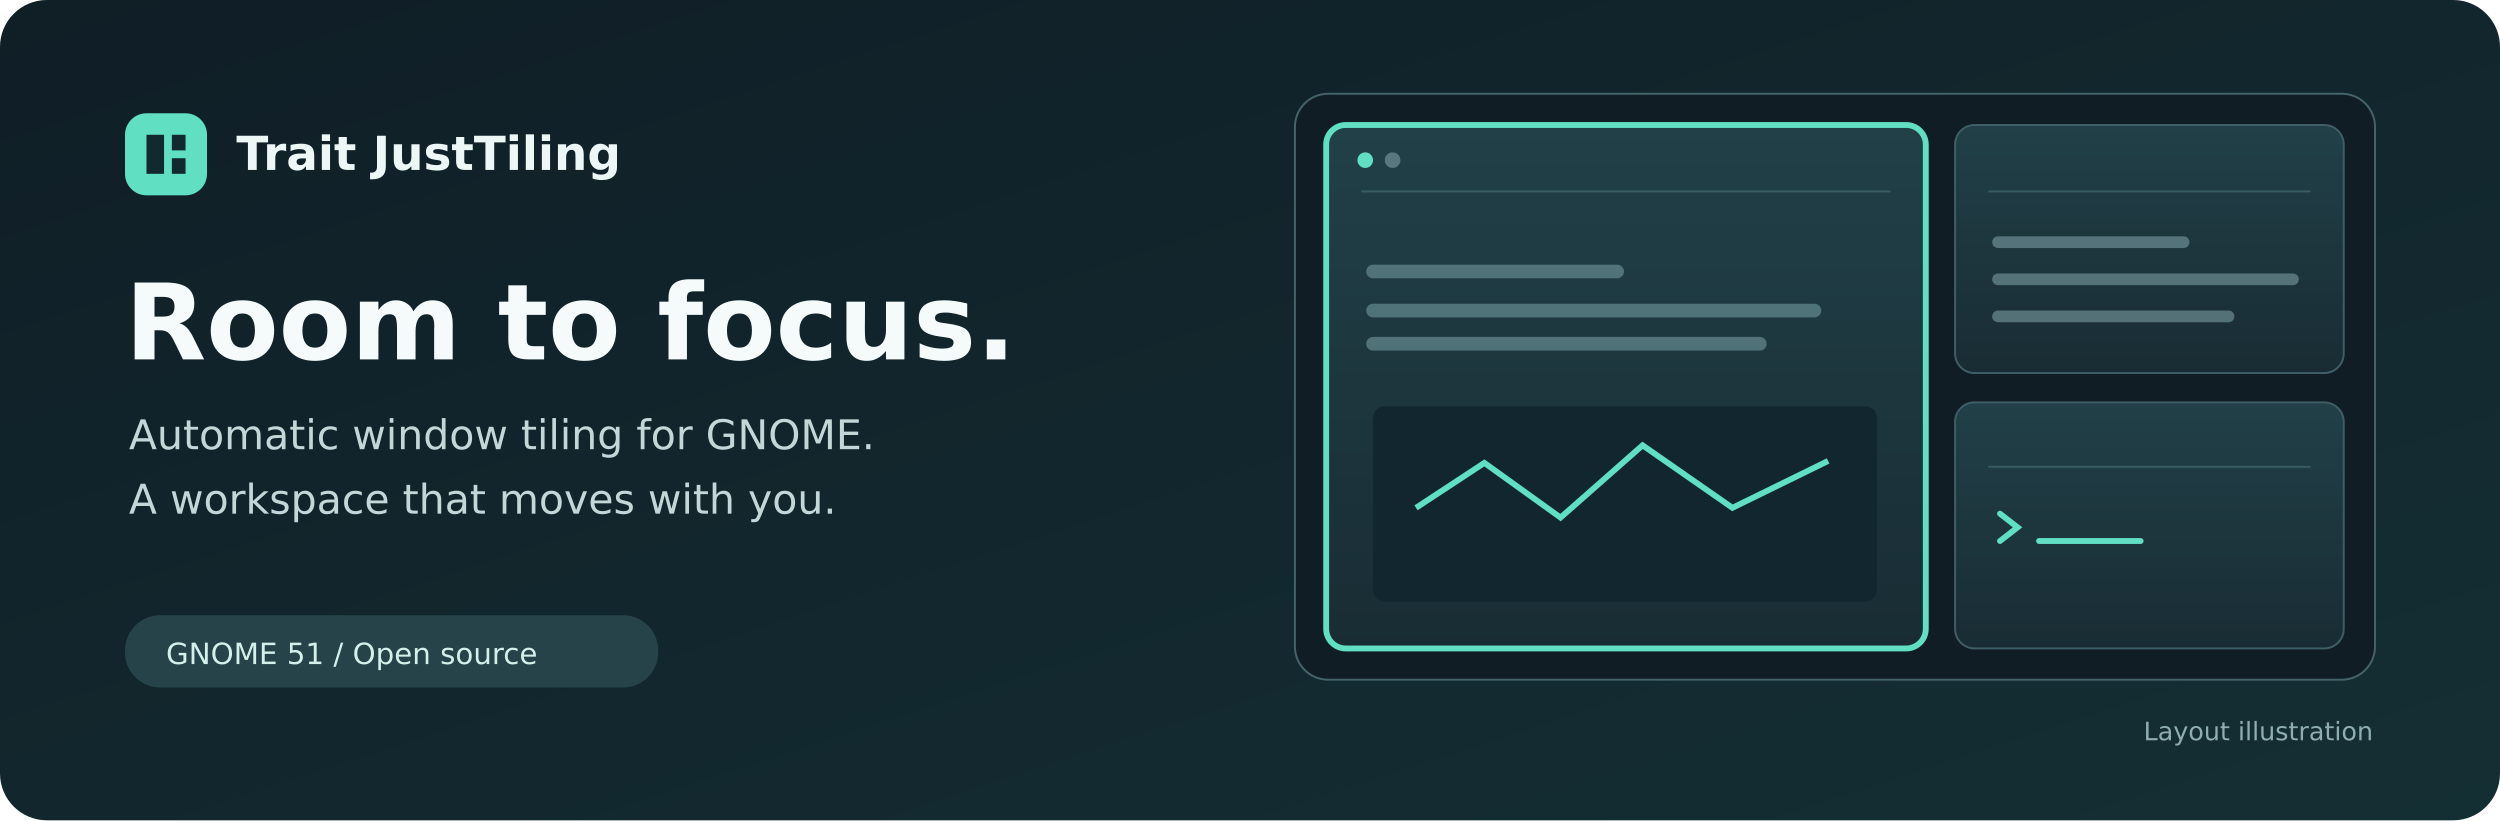
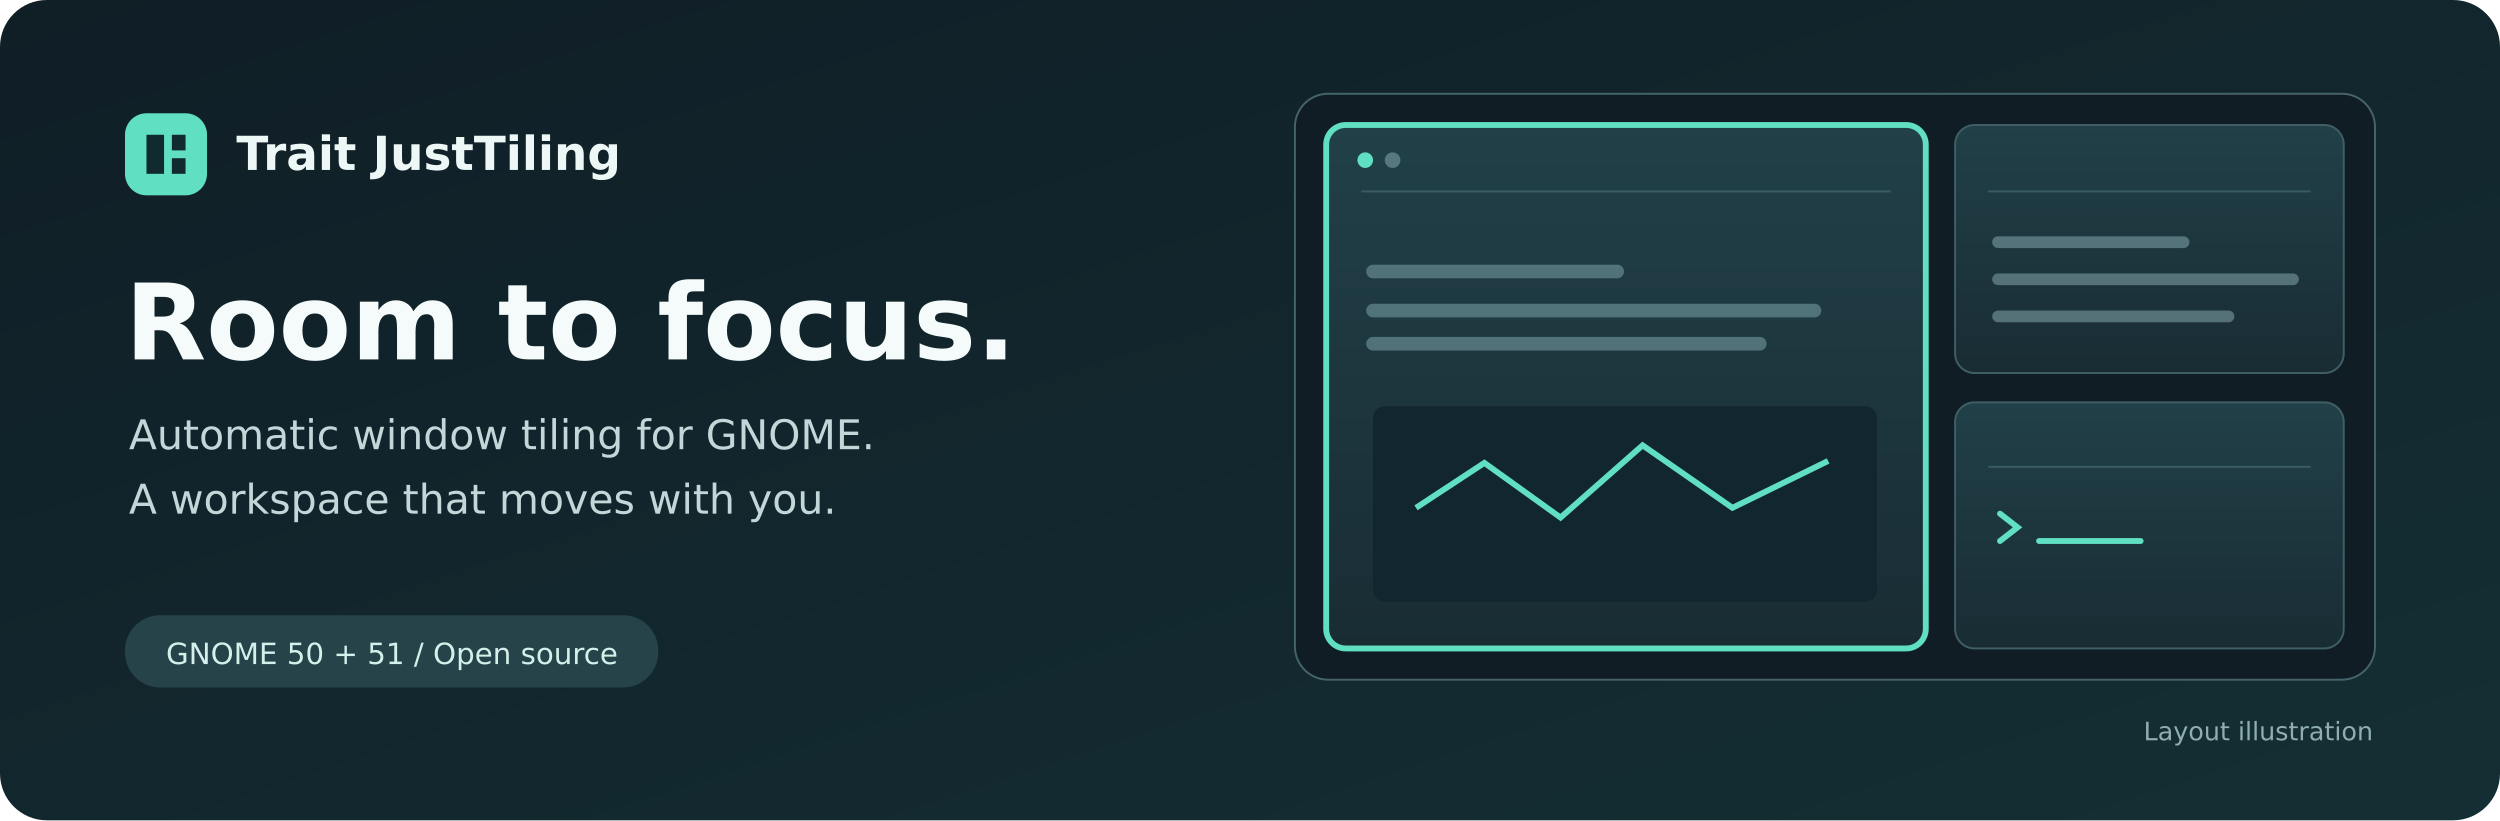
<svg xmlns="http://www.w3.org/2000/svg" width="1280" height="420" viewBox="0 0 1280 420" role="img" aria-labelledby="title description">
  <defs>
    <linearGradient id="background" x2="1" y2="1">
      <stop stop-color="#101e26" />
      <stop offset="1" stop-color="#142f34" />
    </linearGradient>
    <linearGradient id="tile" x2="0" y2="1">
      <stop stop-color="#214048" />
      <stop offset="1" stop-color="#192c34" />
    </linearGradient>
  </defs>
  <rect width="1280" height="420" rx="24" fill="url(#background)" />
  <g font-family="DejaVu Sans, sans-serif">
    <g transform="translate(64 58)">
      <rect width="42" height="42" rx="11" fill="#60dfc3" />
      <path d="M11 11h9v20h-9zm13 0h7v8h-7zm0 12h7v8h-7z" fill="#102a30" />
      <text x="57" y="29" fill="#edf8f6" font-size="24" font-weight="700">Trait JustTiling</text>
    </g>
    <text x="64" y="184" fill="#f4fbfa" font-size="54" font-weight="700">Room to focus.</text>
    <text x="66" y="230" fill="#c2d8d8" font-size="21">Automatic window tiling for GNOME.</text>
    <text x="66" y="263" fill="#c2d8d8" font-size="21">A workspace that moves with you.</text>
    <rect x="64" y="315" width="273" height="37" rx="18" fill="#26434a" />
-     <text x="85" y="340" fill="#d5efea" font-size="15">GNOME 51  /  Open source</text>
+     <text x="85" y="340" fill="#d5efea" font-size="15">GNOME 50 + 51  /  Open source</text>
    <g transform="translate(663 48)">
      <rect width="553" height="300" rx="17" fill="#101d24" stroke="#45636a" />
      <rect x="16" y="16" width="307" height="268" rx="10" fill="url(#tile)" stroke="#60dfc3" stroke-width="3" />
      <path d="M34 50h271" stroke="#395c63" />
      <circle cx="36" cy="34" r="4" fill="#60dfc3" />
      <circle cx="50" cy="34" r="4" fill="#587880" />
      <path d="M40 91h125m-125 20h226m-226 17h198" stroke="#6b9097" stroke-width="7" stroke-linecap="round" opacity=".65" />
      <rect x="40" y="160" width="258" height="100" rx="6" fill="#12262f" />
      <path d="m62 212 35-23 39 28 42-37 46 32 49-24" stroke="#60dfc3" stroke-width="3" fill="none" />
      <rect x="338" y="16" width="199" height="127" rx="10" fill="url(#tile)" stroke="#3f5e66" />
      <path d="M355 50h165" stroke="#395c63" />
      <path d="M360 76h95m-95 19h151m-151 19h118" stroke="#73939a" stroke-width="6" stroke-linecap="round" opacity=".65" />
      <rect x="338" y="158" width="199" height="126" rx="10" fill="url(#tile)" stroke="#3f5e66" />
      <path d="M355 191h165" stroke="#395c63" />
      <path d="m361 215 9 7-9 7m20 0h52" stroke="#60dfc3" stroke-width="3" fill="none" stroke-linecap="round" />
    </g>
    <text x="1215" y="379" fill="#8faeaf" font-size="13" text-anchor="end">Layout illustration</text>
  </g>
</svg>
